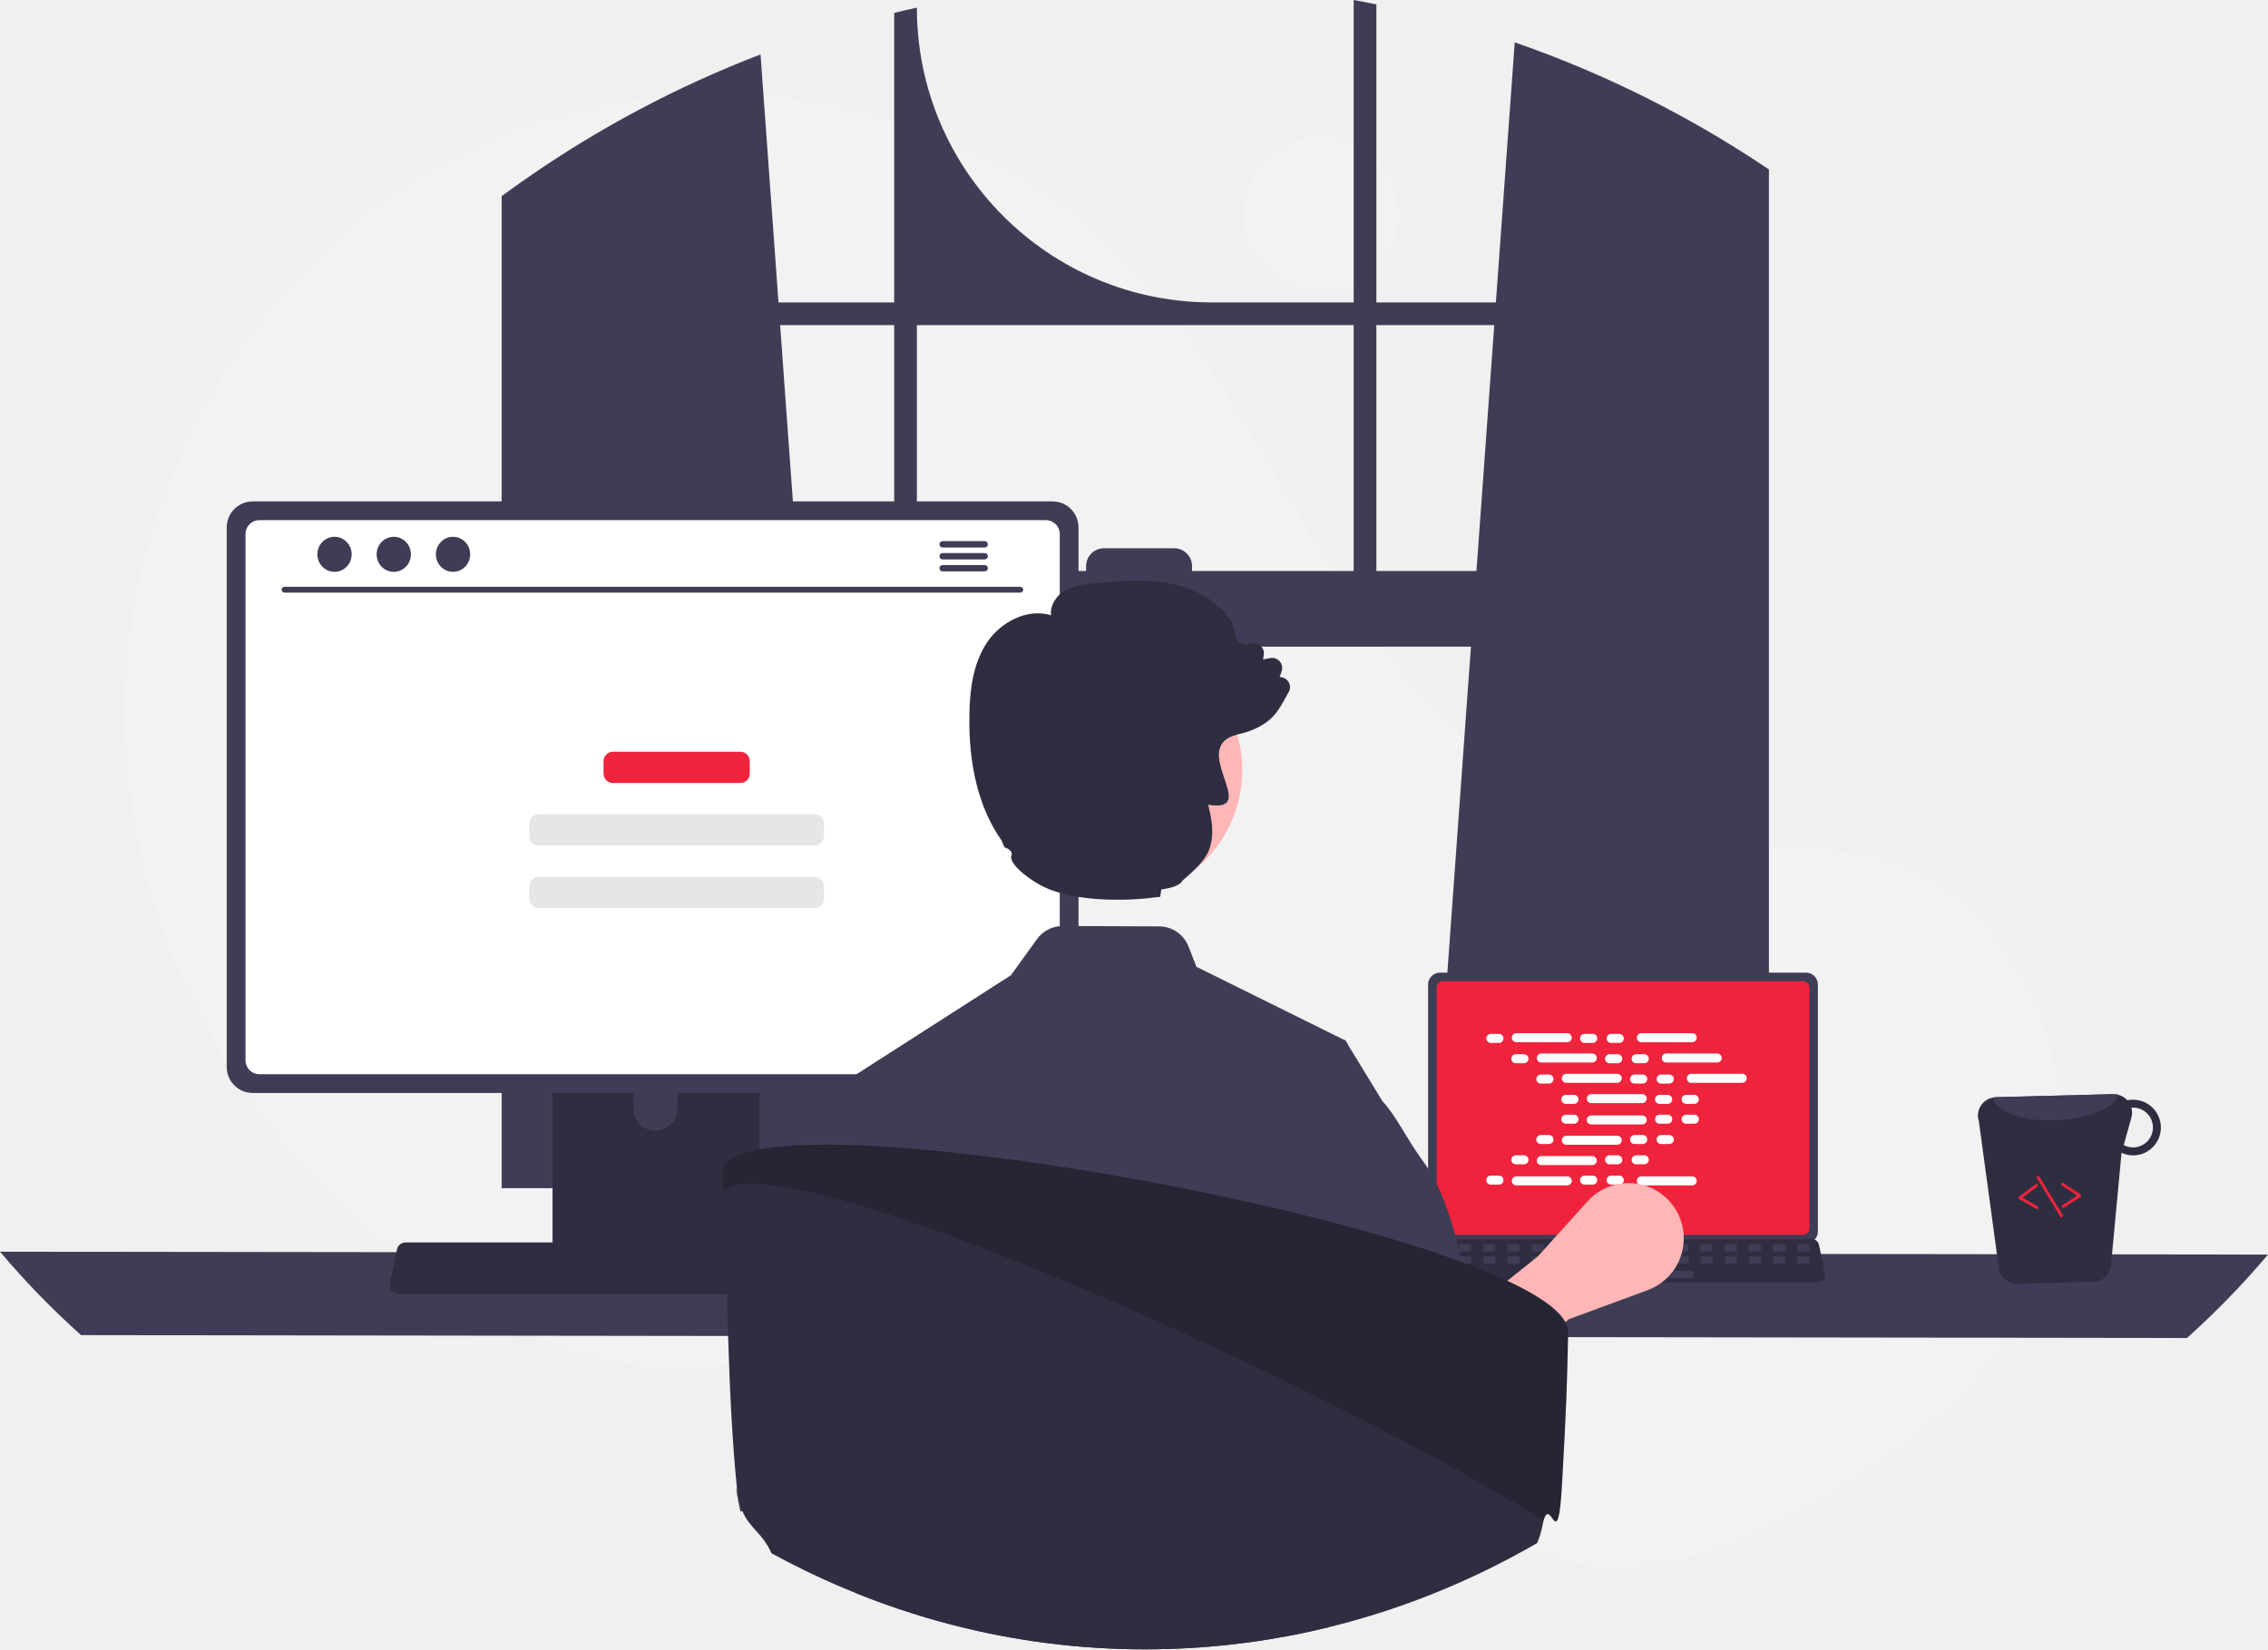
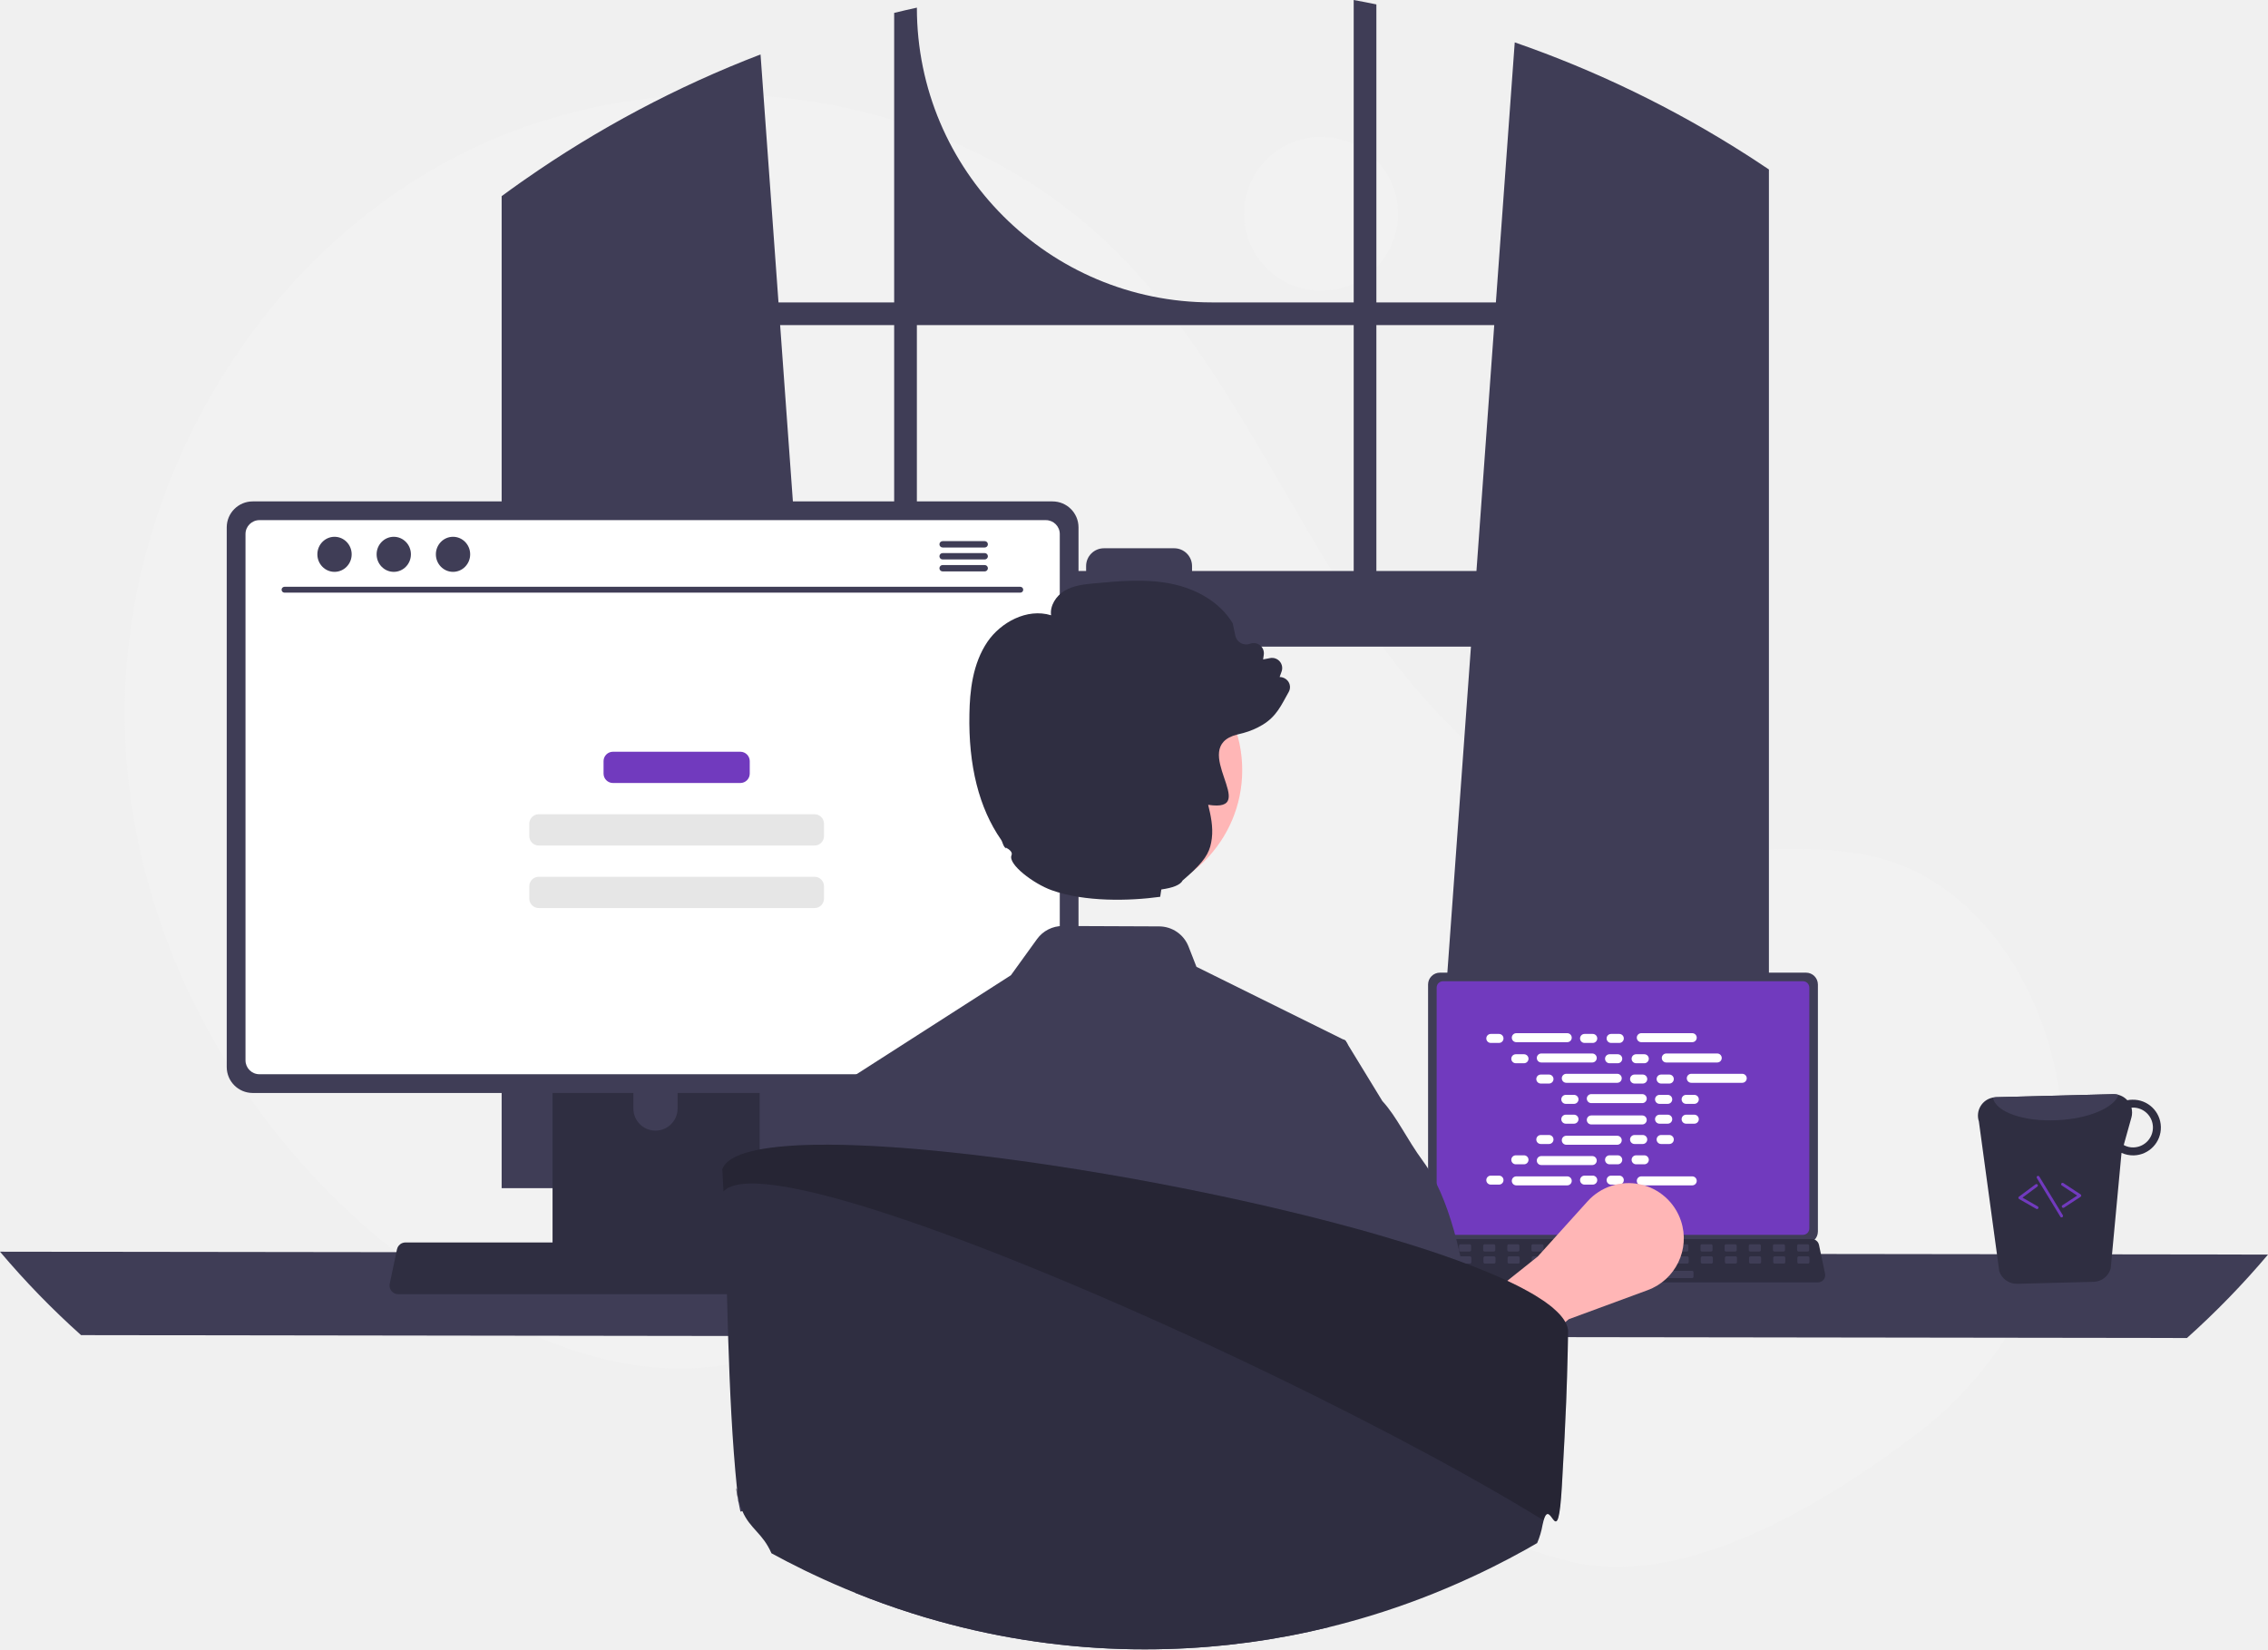
<svg xmlns="http://www.w3.org/2000/svg" data-name="Layer 1" width="786.82" height="572.258" viewBox="0 0 786.82 572.258">
  <circle cx="458.321" cy="74.182" r="26.701" fill="#f2f2f2" />
  <path d="M872.038,661.023c39.688-30.229,58.644-81.025,46.776-129.482q-.442-1.806-.934-3.604c-7.867-28.763-27.332-56.101-55.7-65.291-23.82-7.717-49.82-1.783-74.669-4.851-48.781-6.024-86.601-45.494-113.211-86.819-26.611-41.325-47.062-87.583-82.422-121.724-58.285-56.275-153.362-68.391-225.627-31.76C293.987,254.121,247.955,335.391,249.918,416.386c1.963,80.995,50.046,158.432,119.875,199.517,25.652,15.093,55.321,25.785,84.848,22.044,25.62-3.246,48.899-17.013,74.399-21.1,40.091-6.426,79.927,11.701,114.603,32.824,34.676,21.123,68.17,46.16,107.574,55.952C789.478,715.131,836.881,687.801,872.038,661.023Z" transform="translate(-206.59 -163.8711)" fill="#f2f2f2" />
  <path d="M815.016,219.191c-.87-.58-1.75-1.13-2.62-1.69a380.24,380.24,0,0,0-80.31-38.93l-6.54,90.22h-41.46v-103.39c-2.61-.54-5.24-1.05-7.87-1.53v104.92H626.946A102.27,102.27,0,0,1,524.676,166.521v-0c-2.64.57-5.26,1.18-7.88,1.83v100.44h-40.13l-6.23-86.03a380.858,380.858,0,0,0-81.94,43.53c-.44.3-.88.61-1.31.91-2.21,1.55-4.39,3.13-6.56,4.73v344.19h118.27l-2.09-28.95-11.5-158.95h231.59l-11.5,158.95-2.09,28.95h116.96v-353.45Q817.656,220.901,815.016,219.191Zm-298.22,142.78h-33.39l-6.17-85.3h39.56Zm159.42,0h-56.08v-1.69a6.18,6.18,0,0,0-6.19-6.18h-24.38a6.178,6.178,0,0,0-6.18,6.18v1.69h-58.71v-85.3h151.54Zm7.87,0v-85.3h40.89l-6.17,85.3Z" transform="translate(-206.59 -163.8711)" fill="#3f3d56" />
  <path d="M206.59,598.162a289.003,289.003,0,0,0,28.12,28.95l730.58,1a289.003,289.003,0,0,0,28.12-28.95Z" transform="translate(-206.59 -163.8711)" fill="#3f3d56" />
  <path d="M702.02,505.462v85.704a4.122,4.122,0,0,0,4.119,4.119H833.143a4.122,4.122,0,0,0,4.119-4.119v-85.704a4.124,4.124,0,0,0-4.119-4.115H706.139A4.124,4.124,0,0,0,702.02,505.462Z" transform="translate(-206.59 -163.8711)" fill="#3f3d56" />
-   <path d="M704.999,506.529V590.109a2.205,2.205,0,0,0,2.201,2.201H832.086a2.205,2.205,0,0,0,2.201-2.201V506.529a2.206,2.206,0,0,0-2.201-2.206H707.201A2.206,2.206,0,0,0,704.999,506.529Z" transform="translate(-206.59 -163.8711)" fill="#ef233c" />
+   <path d="M704.999,506.529V590.109a2.205,2.205,0,0,0,2.201,2.201H832.086a2.205,2.205,0,0,0,2.201-2.201V506.529a2.206,2.206,0,0,0-2.201-2.206H707.201A2.206,2.206,0,0,0,704.999,506.529Z" transform="translate(-206.59 -163.8711)" fill="#713ABE" />
  <path d="M699.364,607.881a2.47,2.47,0,0,0,1.943.93H837.299a2.502,2.502,0,0,0,2.446-3.016l-2.111-10.027a2.507,2.507,0,0,0-1.558-1.818,2.425,2.425,0,0,0-.888-.168H703.41a2.424,2.424,0,0,0-.888.168,2.507,2.507,0,0,0-1.558,1.818l-2.111,10.027A2.501,2.501,0,0,0,699.364,607.881Z" transform="translate(-206.59 -163.8711)" fill="#2f2e41" />
  <rect x="830.034" y="595.588" width="4.188" height="2.513" rx="0.488" transform="translate(1457.666 1029.819) rotate(-180)" fill="#3f3d56" />
  <rect x="821.657" y="595.588" width="4.188" height="2.513" rx="0.488" transform="translate(1440.912 1029.819) rotate(-180)" fill="#3f3d56" />
  <rect x="813.28" y="595.588" width="4.188" height="2.513" rx="0.488" transform="translate(1424.158 1029.819) rotate(-180)" fill="#3f3d56" />
  <rect x="804.903" y="595.588" width="4.188" height="2.513" rx="0.488" transform="translate(1407.404 1029.819) rotate(-180)" fill="#3f3d56" />
  <rect x="796.526" y="595.588" width="4.188" height="2.513" rx="0.488" transform="translate(1390.65 1029.819) rotate(-180)" fill="#3f3d56" />
  <rect x="788.149" y="595.588" width="4.188" height="2.513" rx="0.488" transform="translate(1373.896 1029.819) rotate(-180)" fill="#3f3d56" />
  <rect x="779.772" y="595.588" width="4.188" height="2.513" rx="0.488" transform="translate(1357.142 1029.819) rotate(-180)" fill="#3f3d56" />
  <rect x="771.395" y="595.588" width="4.188" height="2.513" rx="0.488" transform="translate(1340.388 1029.819) rotate(-180)" fill="#3f3d56" />
  <rect x="763.018" y="595.588" width="4.188" height="2.513" rx="0.488" transform="translate(1323.634 1029.819) rotate(-180)" fill="#3f3d56" />
  <rect x="754.641" y="595.588" width="4.188" height="2.513" rx="0.488" transform="translate(1306.88 1029.819) rotate(-180)" fill="#3f3d56" />
  <rect x="746.264" y="595.588" width="4.188" height="2.513" rx="0.488" transform="translate(1290.126 1029.819) rotate(-180)" fill="#3f3d56" />
  <rect x="737.887" y="595.588" width="4.188" height="2.513" rx="0.488" transform="translate(1273.372 1029.819) rotate(-180)" fill="#3f3d56" />
  <rect x="729.51" y="595.588" width="4.188" height="2.513" rx="0.488" transform="translate(1256.618 1029.819) rotate(-180)" fill="#3f3d56" />
  <rect x="721.133" y="595.588" width="4.188" height="2.513" rx="0.488" transform="translate(1239.865 1029.819) rotate(-180)" fill="#3f3d56" />
  <rect x="712.756" y="595.588" width="4.188" height="2.513" rx="0.488" transform="translate(1223.111 1029.819) rotate(-180)" fill="#3f3d56" />
  <rect x="704.379" y="595.588" width="4.188" height="2.513" rx="0.488" transform="translate(1206.357 1029.819) rotate(-180)" fill="#3f3d56" />
  <rect x="830.133" y="599.777" width="4.188" height="2.513" rx="0.488" transform="translate(1457.864 1038.196) rotate(-180)" fill="#3f3d56" />
  <rect x="821.756" y="599.777" width="4.188" height="2.513" rx="0.488" transform="translate(1441.11 1038.196) rotate(-180)" fill="#3f3d56" />
  <rect x="813.379" y="599.777" width="4.188" height="2.513" rx="0.488" transform="translate(1424.356 1038.196) rotate(-180)" fill="#3f3d56" />
  <rect x="805.002" y="599.777" width="4.188" height="2.513" rx="0.488" transform="translate(1407.602 1038.196) rotate(-180)" fill="#3f3d56" />
  <rect x="796.625" y="599.777" width="4.188" height="2.513" rx="0.488" transform="translate(1390.848 1038.196) rotate(-180)" fill="#3f3d56" />
  <rect x="788.248" y="599.777" width="4.188" height="2.513" rx="0.488" transform="translate(1374.094 1038.196) rotate(-180)" fill="#3f3d56" />
  <rect x="779.871" y="599.777" width="4.188" height="2.513" rx="0.488" transform="translate(1357.34 1038.196) rotate(-180)" fill="#3f3d56" />
  <rect x="771.494" y="599.777" width="4.188" height="2.513" rx="0.488" transform="translate(1340.586 1038.196) rotate(-180)" fill="#3f3d56" />
  <rect x="763.117" y="599.777" width="4.188" height="2.513" rx="0.488" transform="translate(1323.832 1038.196) rotate(-180)" fill="#3f3d56" />
  <rect x="754.74" y="599.777" width="4.188" height="2.513" rx="0.488" transform="translate(1307.078 1038.196) rotate(-180)" fill="#3f3d56" />
  <rect x="746.363" y="599.777" width="4.188" height="2.513" rx="0.488" transform="translate(1290.324 1038.196) rotate(-180)" fill="#3f3d56" />
  <rect x="737.986" y="599.777" width="4.188" height="2.513" rx="0.488" transform="translate(1273.57 1038.196) rotate(-180)" fill="#3f3d56" />
  <rect x="729.609" y="599.777" width="4.188" height="2.513" rx="0.488" transform="translate(1256.816 1038.196) rotate(-180)" fill="#3f3d56" />
  <rect x="721.232" y="599.777" width="4.188" height="2.513" rx="0.488" transform="translate(1240.062 1038.196) rotate(-180)" fill="#3f3d56" />
  <rect x="712.855" y="599.777" width="4.188" height="2.513" rx="0.488" transform="translate(1223.309 1038.196) rotate(-180)" fill="#3f3d56" />
  <rect x="704.478" y="599.777" width="4.188" height="2.513" rx="0.488" transform="translate(1206.555 1038.196) rotate(-180)" fill="#3f3d56" />
  <rect x="760.604" y="604.803" width="33.508" height="2.513" rx="0.488" transform="translate(1348.126 1048.248) rotate(-180)" fill="#3f3d56" />
  <rect x="515.631" y="358.737" width="5.966" height="3.122" rx="1.561" fill="#fff" />
  <rect x="548.154" y="358.737" width="5.966" height="3.122" rx="1.561" fill="#fff" />
  <rect x="557.369" y="358.737" width="5.966" height="3.122" rx="1.561" fill="#fff" />
  <rect x="524.477" y="358.477" width="20.796" height="3.122" rx="1.561" fill="#fff" />
  <rect x="567.841" y="358.477" width="20.796" height="3.122" rx="1.561" fill="#fff" />
  <rect x="524.304" y="365.784" width="5.966" height="3.122" rx="1.561" fill="#fff" />
  <rect x="556.827" y="365.784" width="5.966" height="3.122" rx="1.561" fill="#fff" />
  <rect x="566.042" y="365.784" width="5.966" height="3.122" rx="1.561" fill="#fff" />
  <rect x="533.15" y="365.523" width="20.796" height="3.122" rx="1.561" fill="#fff" />
  <rect x="576.514" y="365.523" width="20.796" height="3.122" rx="1.561" fill="#fff" />
  <rect x="532.977" y="372.83" width="5.966" height="3.122" rx="1.561" fill="#fff" />
  <rect x="565.5" y="372.83" width="5.966" height="3.122" rx="1.561" fill="#fff" />
  <rect x="574.715" y="372.83" width="5.966" height="3.122" rx="1.561" fill="#fff" />
  <rect x="541.823" y="372.57" width="20.796" height="3.122" rx="1.561" fill="#fff" />
  <rect x="585.187" y="372.57" width="20.796" height="3.122" rx="1.561" fill="#fff" />
  <rect x="541.649" y="379.877" width="5.966" height="3.122" rx="1.561" fill="#fff" />
  <rect x="574.172" y="379.877" width="5.966" height="3.122" rx="1.561" fill="#fff" />
  <rect x="583.387" y="379.877" width="5.966" height="3.122" rx="1.561" fill="#fff" />
  <rect x="550.496" y="379.617" width="20.796" height="3.122" rx="1.561" fill="#fff" />
  <rect x="548.154" y="407.898" width="5.966" height="3.122" rx="1.561" fill="#fff" />
  <rect x="557.369" y="407.898" width="5.966" height="3.122" rx="1.561" fill="#fff" />
  <rect x="567.841" y="408.158" width="20.796" height="3.122" rx="1.561" fill="#fff" />
  <rect x="515.631" y="407.898" width="5.966" height="3.122" rx="1.561" fill="#fff" />
  <rect x="524.477" y="408.158" width="20.796" height="3.122" rx="1.561" fill="#fff" />
  <rect x="524.304" y="400.851" width="5.966" height="3.122" rx="1.561" fill="#fff" />
  <rect x="556.827" y="400.851" width="5.966" height="3.122" rx="1.561" fill="#fff" />
  <rect x="566.042" y="400.851" width="5.966" height="3.122" rx="1.561" fill="#fff" />
  <rect x="533.15" y="401.111" width="20.796" height="3.122" rx="1.561" fill="#fff" />
  <rect x="532.977" y="393.804" width="5.966" height="3.122" rx="1.561" fill="#fff" />
  <rect x="565.5" y="393.804" width="5.966" height="3.122" rx="1.561" fill="#fff" />
  <rect x="574.715" y="393.804" width="5.966" height="3.122" rx="1.561" fill="#fff" />
  <rect x="541.823" y="394.064" width="20.796" height="3.122" rx="1.561" fill="#fff" />
  <rect x="541.649" y="386.758" width="5.966" height="3.122" rx="1.561" fill="#fff" />
  <rect x="574.172" y="386.758" width="5.966" height="3.122" rx="1.561" fill="#fff" />
  <rect x="583.387" y="386.758" width="5.966" height="3.122" rx="1.561" fill="#fff" />
  <rect x="550.496" y="387.018" width="20.796" height="3.122" rx="1.561" fill="#fff" />
  <path d="M711.507,654.353l-13.35-21.102,41.902-33.403,17.295-19.161a19.161,19.161,0,0,1,32.418,6.828h0a19.161,19.161,0,0,1-11.57,23.991l-27.349,10.075Z" transform="translate(-206.59 -163.8711)" fill="#ffb6b6" />
  <path d="M398.28,501.352v102.56h71.85v-102.56a3.448,3.448,0,0,0-2.43-3.3,3.175,3.175,0,0,0-1.03-.16H401.75A3.463,3.463,0,0,0,398.28,501.352Zm28.04,35.24a7.67,7.67,0,0,1,15.34,0v11.9a7.67,7.67,0,0,1-15.34,0Z" transform="translate(-206.59 -163.8711)" fill="#2f2e41" />
  <path d="M398.06,600.632v9.89a1.946,1.946,0,0,0,1.93,1.94h68.43a1.94,1.94,0,0,0,1.93-1.94v-9.89Z" transform="translate(-206.59 -163.8711)" fill="#3f3d56" />
  <path d="M285.25,346.832V534.092a9.007,9.007,0,0,0,9,9h277.5a9.007,9.007,0,0,0,9-9V346.832a9.011,9.011,0,0,0-9-8.99H294.25A9.012,9.012,0,0,0,285.25,346.832Z" transform="translate(-206.59 -163.8711)" fill="#3f3d56" />
  <path d="M291.76,349.162v182.62a4.818,4.818,0,0,0,4.81,4.81H569.44a4.818,4.818,0,0,0,4.81-4.81v-182.62a4.82,4.82,0,0,0-4.81-4.82H296.57A4.821,4.821,0,0,0,291.76,349.162Z" transform="translate(-206.59 -163.8711)" fill="#fff" />
  <path d="M342.4,611.792a2.948,2.948,0,0,0,2.32,1.11h162.34a2.987,2.987,0,0,0,2.92-3.6l-2.52-11.97a2.993,2.993,0,0,0-1.86-2.17,2.895,2.895,0,0,0-1.06-.2H347.23a2.894,2.894,0,0,0-1.06.2,2.992,2.992,0,0,0-1.86,2.17l-2.52,11.97A2.985,2.985,0,0,0,342.4,611.792Z" transform="translate(-206.59 -163.8711)" fill="#2f2e41" />
  <path d="M560.585,369.499H305.261a1.016,1.016,0,0,1,0-2.031H560.585a1.016,1.016,0,0,1,0,2.031Z" transform="translate(-206.59 -163.8711)" fill="#3f3d56" />
  <ellipse cx="116.051" cy="192.33" rx="5.95" ry="6.083" fill="#3f3d56" />
  <ellipse cx="136.607" cy="192.33" rx="5.95" ry="6.083" fill="#3f3d56" />
  <ellipse cx="157.163" cy="192.33" rx="5.95" ry="6.083" fill="#3f3d56" />
  <path d="M548.206,351.622h-14.6a1.105,1.105,0,0,0,0,2.21h14.6a1.105,1.105,0,0,0,0-2.21Z" transform="translate(-206.59 -163.8711)" fill="#3f3d56" />
  <path d="M548.206,355.772h-14.6a1.105,1.105,0,0,0,0,2.21h14.6a1.105,1.105,0,0,0,0-2.21Z" transform="translate(-206.59 -163.8711)" fill="#3f3d56" />
  <path d="M548.206,359.922h-14.6a1.105,1.105,0,0,0,0,2.21h14.6a1.105,1.105,0,0,0,0-2.21Z" transform="translate(-206.59 -163.8711)" fill="#3f3d56" />
  <path d="M900.186,604.972a6.416,6.416,0,0,0,6.183,4.331l26.492-.682a6.329,6.329,0,0,0,5.981-4.657l3.749-40.087a9.794,9.794,0,0,0,4.238.871,9.661,9.661,0,1,0-.485-19.317,8.184,8.184,0,0,0-1.736.181,6.548,6.548,0,0,0-4.874-2.103l-40.751,1.052a5.853,5.853,0,0,0-1.005.125,6.365,6.365,0,0,0-4.873,8.265Zm43.173-43.817,2.668-9.553a6.506,6.506,0,0,0,.02-3.375c.129-0.0.244-.062.373-.062a6.91,6.91,0,0,1,.324,13.817A6.505,6.505,0,0,1,943.359,561.156Z" transform="translate(-206.59 -163.8711)" fill="#2f2e41" />
  <path d="M897.978,544.686c.868,4.964,10.629,8.454,22.366,7.847,10.793-.497,19.617-4.287,21.234-8.778a6.025,6.025,0,0,0-1.844-.246l-40.751,1.052A5.853,5.853,0,0,0,897.978,544.686Z" transform="translate(-206.59 -163.8711)" fill="#3f3d56" />
-   <path d="M922.494,582.944a.497.497,0,0,0,.151-.066l5.753-3.766a.499.499,0,0,0,0-.836l-5.98-3.917a.5.5,0,1,0-.548.836l5.341,3.498-5.114,3.348a.5.5,0,0,0,.396.903Z" transform="translate(-206.59 -163.8711)" fill="#ef233c" />
-   <path d="M913.408,583.363a.5.5,0,0,0,.126-.918l-5.303-3.04,5.126-3.807a.5.5,0,1,0-.596-.802l-5.739,4.263a.5.5,0,0,0,.049.835l5.965,3.42A.5.5,0,0,0,913.408,583.363Z" transform="translate(-206.59 -163.8711)" fill="#ef233c" />
-   <path d="M921.922,586.244a.482.482,0,0,0,.137-.058.5.5,0,0,0,.168-.687l-8.155-13.408a.5.5,0,0,0-.854.521l8.155,13.408A.5.5,0,0,0,921.922,586.244Z" transform="translate(-206.59 -163.8711)" fill="#ef233c" />
-   <rect x="209.385" y="260.827" width="50.719" height="10.846" rx="3.264" fill="#ef233c" />
+   <path d="M922.494,582.944a.497.497,0,0,0,.151-.066l5.753-3.766a.499.499,0,0,0,0-.836l-5.98-3.917a.5.5,0,1,0-.548.836l5.341,3.498-5.114,3.348a.5.5,0,0,0,.396.903Z" transform="translate(-206.59 -163.8711)" fill="#713ABE" />
+   <path d="M913.408,583.363a.5.5,0,0,0,.126-.918l-5.303-3.04,5.126-3.807a.5.5,0,1,0-.596-.802l-5.739,4.263a.5.5,0,0,0,.049.835l5.965,3.42A.5.5,0,0,0,913.408,583.363Z" transform="translate(-206.59 -163.8711)" fill="#713ABE" />
+   <path d="M921.922,586.244a.482.482,0,0,0,.137-.058.5.5,0,0,0,.168-.687l-8.155-13.408a.5.5,0,0,0-.854.521l8.155,13.408A.5.5,0,0,0,921.922,586.244Z" transform="translate(-206.59 -163.8711)" fill="#713ABE" />
+   <rect x="209.385" y="260.827" width="50.719" height="10.846" rx="3.264" fill="#713ABE" />
  <rect x="183.626" y="282.519" width="102.236" height="10.846" rx="3.264" fill="#e6e6e6" />
  <rect x="183.626" y="304.21" width="102.236" height="10.846" rx="3.264" fill="#e6e6e6" />
  <path d="M497.301,540.717l.217.684.011.023,6.525,19.838,7.506,22.861,14.123,42.961.137,6.673v.023l1.049,53.684-2.909,7.278,3.274,11.932s-1.506-18.037-9.582-7.679c-4.574,5.886-9.925,11.91-14.317,17.556q9.6,3.884,19.507,7.027c1.426.456,2.863.89,4.301,1.323q.462.137.924.274a266.863,266.863,0,0,0,67.351,10.826c1.186.034,2.35.057,3.479.08.399.011.787.023,1.175.023,1.278.011,2.544.023,3.822.023q3.867,0,7.7-.114a266.853,266.853,0,0,0,56.091-7.586c-.125-7.586-.468-16.45-.958-25.918-.228-4.643-5.35-9.674-5.658-14.533-.217-3.65,4.381-7.084,4.141-10.792-1.551-22.827-3.491-14.064-4.928-30.229q-.222-2.379-.411-4.552c-.924-10.381-1.563-16.872-1.563-16.872l6.137-38.683,9.639-60.734-.742-1.221-.833-.411-50.844-25.165-2.761-7.073a10.979,10.979,0,0,0-10.141-6.947l-33.493-.137a10.931,10.931,0,0,0-8.909,4.529l-9.069,12.56Z" transform="translate(-206.59 -163.8711)" fill="#3f3d56" />
  <path d="M533.407,617.525,525.82,633.758l-5.179,11.088-8.909,46.646-4.46,4.734L503.45,679.467l-39.998,8.881c-1.312-7.29-.351.247-1.161-7.75.228-.228.468-.456.707-.685.639-.593,1.175-1.152,1.164-1.688-.456-27.584.913-74.526,12.343-102.966a60.053,60.053,0,0,1,7.027-13.107c.228-.308.445-.616.662-.924,5.27-7.381,8.601-14.647,13.324-19.815v-.011a.53.53,0,0,0,.08-.08.157.157,0,0,0,.046-.034l32.443-17.203,1.392,39.105.992,28.109Z" transform="translate(-206.59 -163.8711)" fill="#3f3d56" />
  <path d="M650.391,622.135l9.476,20.275,3.307,7.061,8.907,46.642,4.446,4.723,3.83-16.755,1.8-.369,32.459-6.722,9.461,30.046a17.984,17.984,0,0,0-3.261-22.506c-.646-.585-1.184-1.154-1.169-1.692.538-32.443-1.446-91.684-19.367-116.066-5.692-7.738-9.107-15.445-14.076-20.829-.015-.015-.015-.031-.031-.031L674.081,526.114l-.738-1.215-.831-.415Z" transform="translate(-206.59 -163.8711)" fill="#3f3d56" />
  <circle id="a657ec4b-47ce-4d2a-9c58-81a811696ca9" data-name="Ellipse 5" cx="386.397" cy="267.201" r="44.558" fill="#ffb6b6" />
  <path d="M653.212,399.948a3.759,3.759,0,0,0-2.69-1.19l.67-1.86a3.528,3.528,0,0,0-3.96-4.7l-2.44.47.23-1.63a3.534,3.534,0,0,0-4.73-3.82,3.766,3.766,0,0,1-3.24-.23,3.846,3.846,0,0,1-1.92-2.61l-.85-4.1-.09-.22c-4.14-6.9-12.1-11.92-21.84-13.76-8.67-1.65-17.56-.81-26.13-.02-3.4.32-7.24.68-10.44,2.64-2.72,1.68-5.02,5.04-4.55,8.43-8.45-2.59-17.51,2.58-22,9.1-5.32,7.76-6.19,17.48-6.33,25.08-.38,17.98,3.33,32.69,11,43.73.56.8.7,2.47,1.81,3.03l-.23-.37c1.24.62,2.5,1.62,2.03,2.69-1.35,3.08,7.62,9.89,13.94,12.14,11.53,4.11,26.86,3.76,37.64,2.28l.38-2.55c3.89-.53,6.63-1.54,7.4-3.12,1.36-1.16,2.52-2.2,3.53-3.16l.01-.01c.02-.02.06-.05.08-.07,4.87-4.67,6-7.33,6.51-11.38.49-3.97-.38-8-1.27-11.63,18.74,2.9-7.38-19.96,10.08-24.38a5.434,5.434,0,0,1,.61-.15c.51-.12,1.02-.24,1.51-.38a26.448,26.448,0,0,0,6.72-2.87c4.88-2.97,6.49-6.91,9.01-11.35A3.427,3.427,0,0,0,653.212,399.948Z" transform="translate(-206.59 -163.8711)" fill="#2f2e41" />
  <path d="M750.582,625.308c-.01,1.75-.03,4.2-.11,7.23q-.015.63-.03,1.29c-.13,5.57-.26,10.24-.47,15.43-.01.36-.02.71-.04,1.07-.28,7.24-.72,15.67-1.48,29.02-1.41,24.66-3.87,3.39-6.34,12.04-.12.43-.25.94-.37,1.54a27.916,27.916,0,0,1-1.88,6.33c-1.31.78-2.66,1.53-3.99,2.28-3.79,2.11-7.64,4.14-11.52,6.07-2.18,1.08-4.37,2.14-6.57,3.16-.35.16-.69.32-1.03.47a270.887,270.887,0,0,1-34.75,13.26c-2.32.7-4.63,1.38-6.97,2.01-2.44.68-4.88,1.32-7.35,1.92a266.893,266.893,0,0,1-56.09,7.59c-2.55.08-5.12.11-7.7.11-1.28,0-2.54-.01-3.82-.02-.39,0-.78-.01-1.17-.02-1.13-.03-2.3-.05-3.48-.08a266.663,266.663,0,0,1-67.35-10.83l-.93-.27c-1.44-.44-2.87-.87-4.3-1.33q-9.9-3.135-19.51-7.02-7.335-2.955-14.5-6.34a.339.339,0,0,1-.12-.06c-1-.46-2.01-.94-3.01-1.43-.13-.07-.27-.14-.41-.21q-5.595-2.73-11.07-5.72c-3.07-7.05-7.39-8.4-10.07-14.6a25.874,25.874,0,0,1-1.68-5.74c0-.02-.01-.04-.01-.07.28,3.72-1.19-6.6-.01-.04-.01-.12-.02-.25-.03-.4-.03-.36-.07-.8-.13-1.35-3.43-33.49-3.21-71.79-4.7-103.35q-.15-3.06-.31-5.86c-.03-.62-.07-1.23-.11-1.83.07-.18.15-.37.24-.55a1.002,1.002,0,0,1,.07-.15,1.623,1.623,0,0,1,.1-.18c.02-.03.05-.07.07-.1a.917.917,0,0,1,.05-.1c.09-.14.19-.29.3-.43.05-.06.09-.11.14-.16a.808.808,0,0,1,.12-.14.637.637,0,0,1,.11-.13c.04-.04.08-.09.13-.14a.302.302,0,0,1,.08-.08,2.033,2.033,0,0,1,.26-.25,9.624,9.624,0,0,1,1.14-.9c.14-.09.29-.18.43-.28a19.135,19.135,0,0,1,3.17-1.52c.38-.14.76-.27,1.17-.41.15-.04.29-.09.44-.14.22-.07.44-.14.67-.19,1.14-.34,2.37-.63,3.7-.9.16-.03.33-.06.5-.1.24-.05.49-.09.74-.13.34-.06.69-.12,1.04-.18,2.97-.47,6.34-.82,10.06-1.05q.525-.03,1.05-.06c.41-.02.82-.04,1.24-.06.35-.02.71-.03,1.07-.04.35-.02.71-.03,1.08-.04,1.01-.03,2.05-.06,3.11-.08,3.02-.06,6.2-.04,9.54.03,1.55.04,3.13.08,4.75.15.11,0,.21.01.31.01,1.41.05,2.83.11,4.29.19,1.02.05,2.05.1,3.08.16.97.06,1.95.12,2.94.19.77.04,1.54.1,2.32.15.66.05,1.32.1,1.98.14l.9.06c.49.04.98.07,1.48.12,1.1.09,2.2.18,3.32.27,1.11.1,2.24.2,3.37.3s2.27.21,3.41.32c.12.01.23.02.34.03,1.04.11,2.08.21,3.13.32.24.02.49.04.73.07,1.001.101,2.022.218,3.032.326.31.033.618.066.929.1.791.086,1.572.161,2.368.254,1.05.12,2.12.23,3.16.37.81.09,1.62.18,2.43.28,1.27.15,2.56.31,3.85.48.49.06.98.12,1.47.19,3.68.46,7.4.97,11.18,1.5,5.73.81,11.55,1.69,17.41,2.64q8.805,1.425,17.71,3.01c1.5.27,3,.54,4.51.82q1.02.195,2.04.39c1.16.21,2.32.43,3.48.65,1.16.22,2.32.44,3.48.67,1.38.27,2.77.54,4.15.81,9.09,1.8,18.13,3.72,26.95,5.73,1.45.33,2.9.67,4.34,1q4.32,1.005,8.56,2.04c.78.18,1.55.37,2.32.56,1.92.48,3.84.96,5.73,1.45l.33.09c1.39.34,2.75.69,4.11,1.05q4.815,1.26,9.47,2.55,3.09.855,6.11,1.73c3.01.87,5.96,1.75,8.83,2.64.71.22,1.42.44,2.12.65,2.1.65,4.17,1.31,6.18,1.97,1.6.52,3.16,1.05,4.7,1.58q2.31.795,4.53,1.59c.95.34,1.89.7,2.83,1.04,1.35.5,2.68,1,3.98,1.5.4.15.79.31,1.18.46.25.11.49.2.73.3.47.19.95.37,1.41.56.47.18.93.37,1.39.57.45.18.91.37,1.35.56.45.18.89.37,1.33.57.37.15.73.31,1.08.47.71.31,1.42.62,2.11.94.34.16.68.31,1.02.47l.78.36c.11.06.22.11.33.16.25.12.51.25.76.37.58.27,1.15.56,1.71.83.75.38,1.48.76,2.18,1.13.71.38,1.4.76,2.06,1.13.11.06.21.12.32.18.15.08.3.17.45.25.51.29,1,.59,1.49.88.96.59,1.87,1.17,2.72,1.75.19.13.37.26.56.38.63.45,1.23.89,1.79,1.34,0,.01,0,.01.01.01.19.14.37.29.55.43.15.14.31.26.46.4.52.45,1,.88,1.44,1.32a5.667,5.667,0,0,1,.42.43,1.208,1.208,0,0,1,.16.16c.2.2.38.4.55.6a.553.553,0,0,1,.07.09c.24.28.46.56.67.84.1.14.21.28.3.42.12.17.24.35.34.52.09.14.17.29.25.43a7.257,7.257,0,0,1,.54,1.13,5.241,5.241,0,0,1,.27.82A5.844,5.844,0,0,1,750.582,625.308Z" transform="translate(-206.59 -163.8711)" fill="#2f2e41" />
  <path d="M750.582,625.308c-.01,1.75-.03,4.2-.11,7.23-.01.42-.03.85-.04,1.29-.1,4.25-.25,9.5-.46,15.43-.01.36-.02.71-.04,1.07-.28,7.24-.72,15.67-1.48,29.02-1.41,24.66-3.87,3.39-6.34,12.04-6.86-4.22-14.38-8.64-22.42-13.18q-2.175-1.23-4.39-2.47c-16.08-8.97-34.04-18.37-52.79-27.68-.74-.37-1.49-.74-2.23-1.1-42.95-21.23-89.83-41.88-127.81-55.66-7.33-2.66-14.33-5.06-20.91-7.17-13.86-4.43-25.84-7.53-35.06-8.87-9.6-1.4-16.23-.9-18.91,1.99q-.15-3.06-.31-5.86-.06-.93-.12-1.83c.062-.165.142-.322.22-.48.011-.023.019-.047.03-.07a1.002,1.002,0,0,1,.07-.15,1.623,1.623,0,0,1,.1-.18,1.06,1.06,0,0,1,.12-.2c.09-.14.19-.29.3-.43a3.483,3.483,0,0,1,.26-.3.637.637,0,0,1,.11-.13c.04-.04.08-.09.13-.14a.302.302,0,0,1,.08-.08,2.033,2.033,0,0,1,.26-.25,9.624,9.624,0,0,1,1.14-.9c.14-.09.29-.18.43-.28a19.135,19.135,0,0,1,3.17-1.52c.38-.14.76-.27,1.17-.41.15-.04.29-.09.44-.14.22-.07.44-.14.67-.19,1.14-.34,2.37-.63,3.7-.9.4-.08.82-.16,1.24-.23.34-.06.69-.12,1.04-.18,2.97-.47,6.34-.82,10.06-1.05q.525-.03,1.05-.06c.41-.02.82-.04,1.24-.06.35-.02.71-.03,1.07-.04.35-.02.71-.03,1.08-.04,1.01-.03,2.05-.06,3.11-.08,3.02-.05,6.2-.03,9.54.04,1.55.03,3.13.08,4.75.15.1,0,.21.01.31.01,1.41.04,2.84.11,4.29.18,1.02.05,2.05.1,3.08.16.97.06,1.95.12,2.94.19.77.04,1.54.1,2.32.15.66.05,1.32.1,1.98.14.79.06,1.58.12,2.38.18,1.1.09,2.2.18,3.32.27,1.11.1,2.24.2,3.37.3s2.27.21,3.41.32c.12.01.23.02.34.03,1.04.11,2.08.21,3.13.32q8.73.885,17.97,2.07,5.52.705,11.18,1.51c5.73.81,11.55,1.69,17.41,2.63q8.805,1.425,17.71,3.01c1.5.27,3,.54,4.51.82q2.76.51,5.52,1.04c1.16.22,2.32.44,3.48.67,1.38.27,2.77.54,4.15.81,9.09,1.8,18.13,3.72,26.95,5.73,1.45.33,2.9.67,4.34,1q4.32,1.005,8.56,2.04c.78.19,1.55.38,2.32.57q2.895.72,5.73,1.44v.01c.11.02.22.05.33.08,1.38.35,2.75.7,4.11,1.06q4.815,1.26,9.47,2.54c2.06.58,4.1,1.15,6.11,1.73,3.01.88,5.96,1.76,8.83,2.64.71.22,1.42.44,2.12.65q3.15.99,6.18,1.97c1.6.52,3.16,1.05,4.7,1.58q2.31.795,4.53,1.59c.96.34,1.9.69,2.83,1.03,1.36.5,2.68,1,3.98,1.51.4.15.79.31,1.18.46.73.28,1.44.57,2.14.86.47.18.93.37,1.39.57.45.18.91.37,1.35.56.45.18.89.37,1.33.57.37.15.73.31,1.08.47.71.31,1.42.62,2.11.94.34.16.68.31,1.02.47l.78.36c.11.06.22.11.33.16.85.4,1.67.8,2.47,1.2.75.38,1.48.76,2.18,1.13.83.44,1.62.87,2.38,1.31.15.08.3.17.45.25.51.29,1,.59,1.49.88.96.59,1.87,1.17,2.72,1.75.84.58,1.62,1.15,2.35,1.72,0,.01,0,.01.01.01.35.28.69.56,1.01.83.52.45,1,.88,1.44,1.32a5.667,5.667,0,0,1,.42.43,1.208,1.208,0,0,1,.16.16c.21.23.42.46.62.69.24.28.46.56.67.84.1.14.21.28.3.42.12.17.24.35.34.52.09.14.17.29.25.43a7.257,7.257,0,0,1,.54,1.13,6.053,6.053,0,0,1,.27.82A5.844,5.844,0,0,1,750.582,625.308Z" transform="translate(-206.59 -163.8711)" opacity="0.2" />
</svg>
